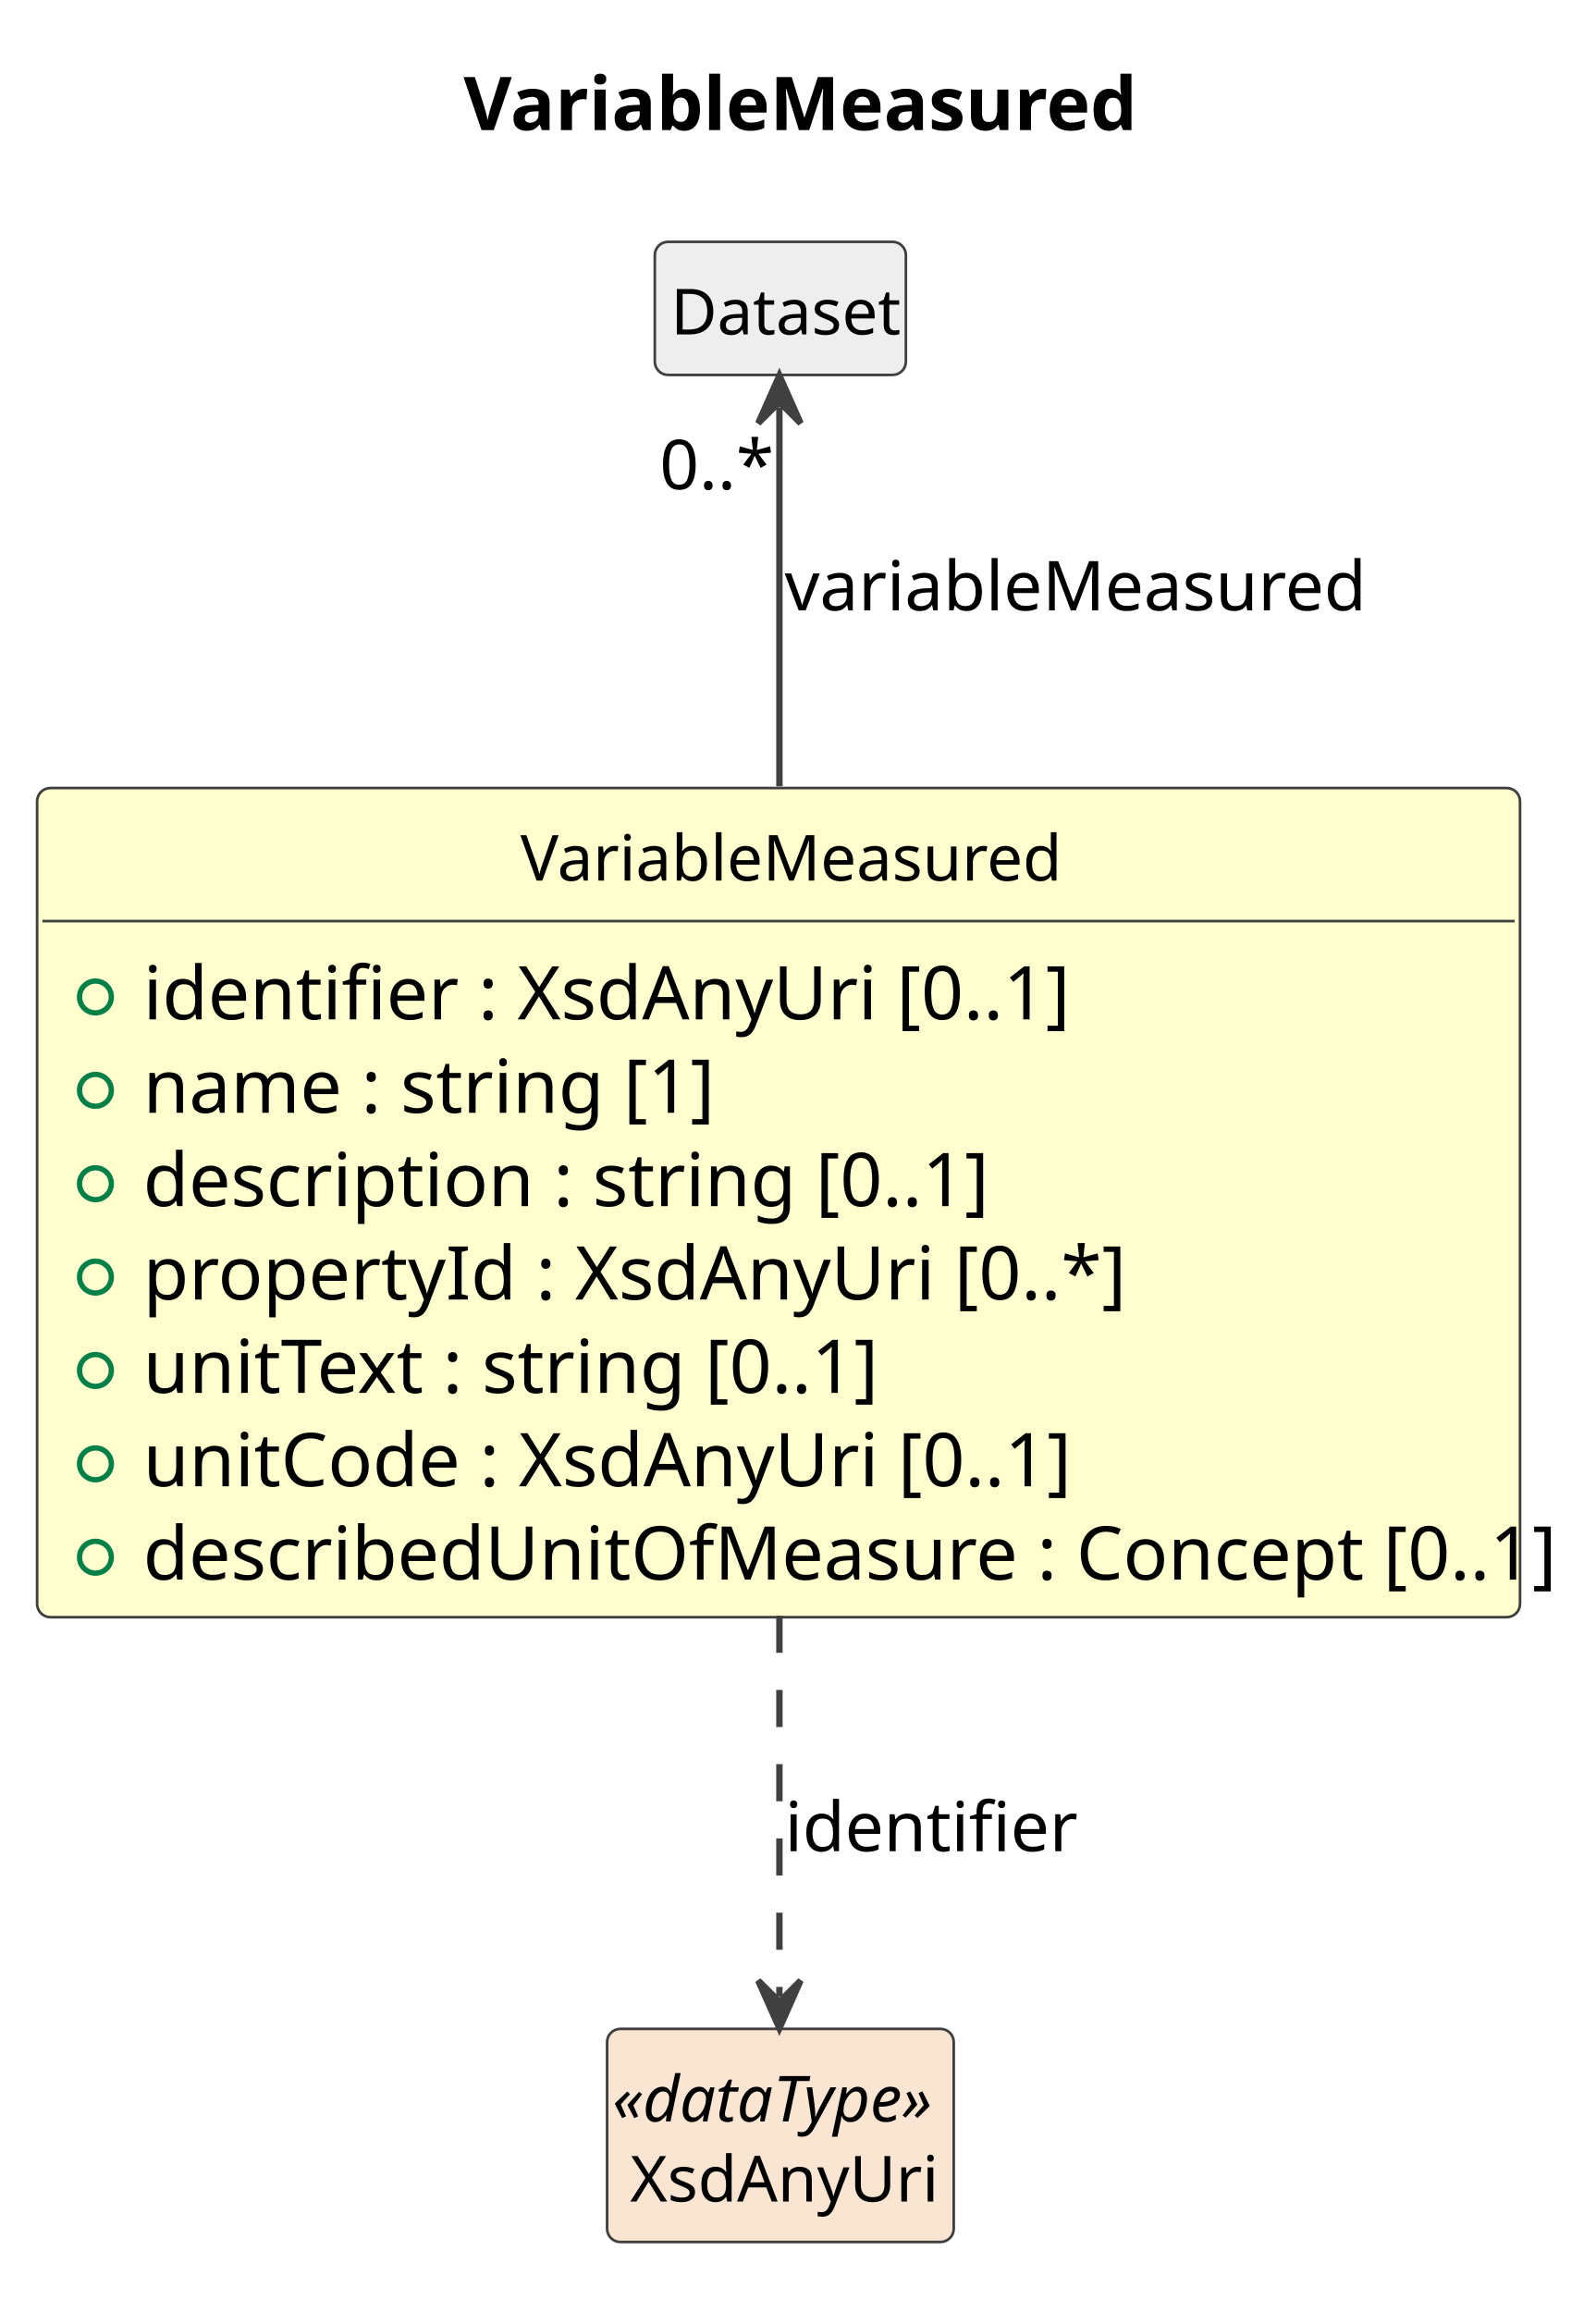
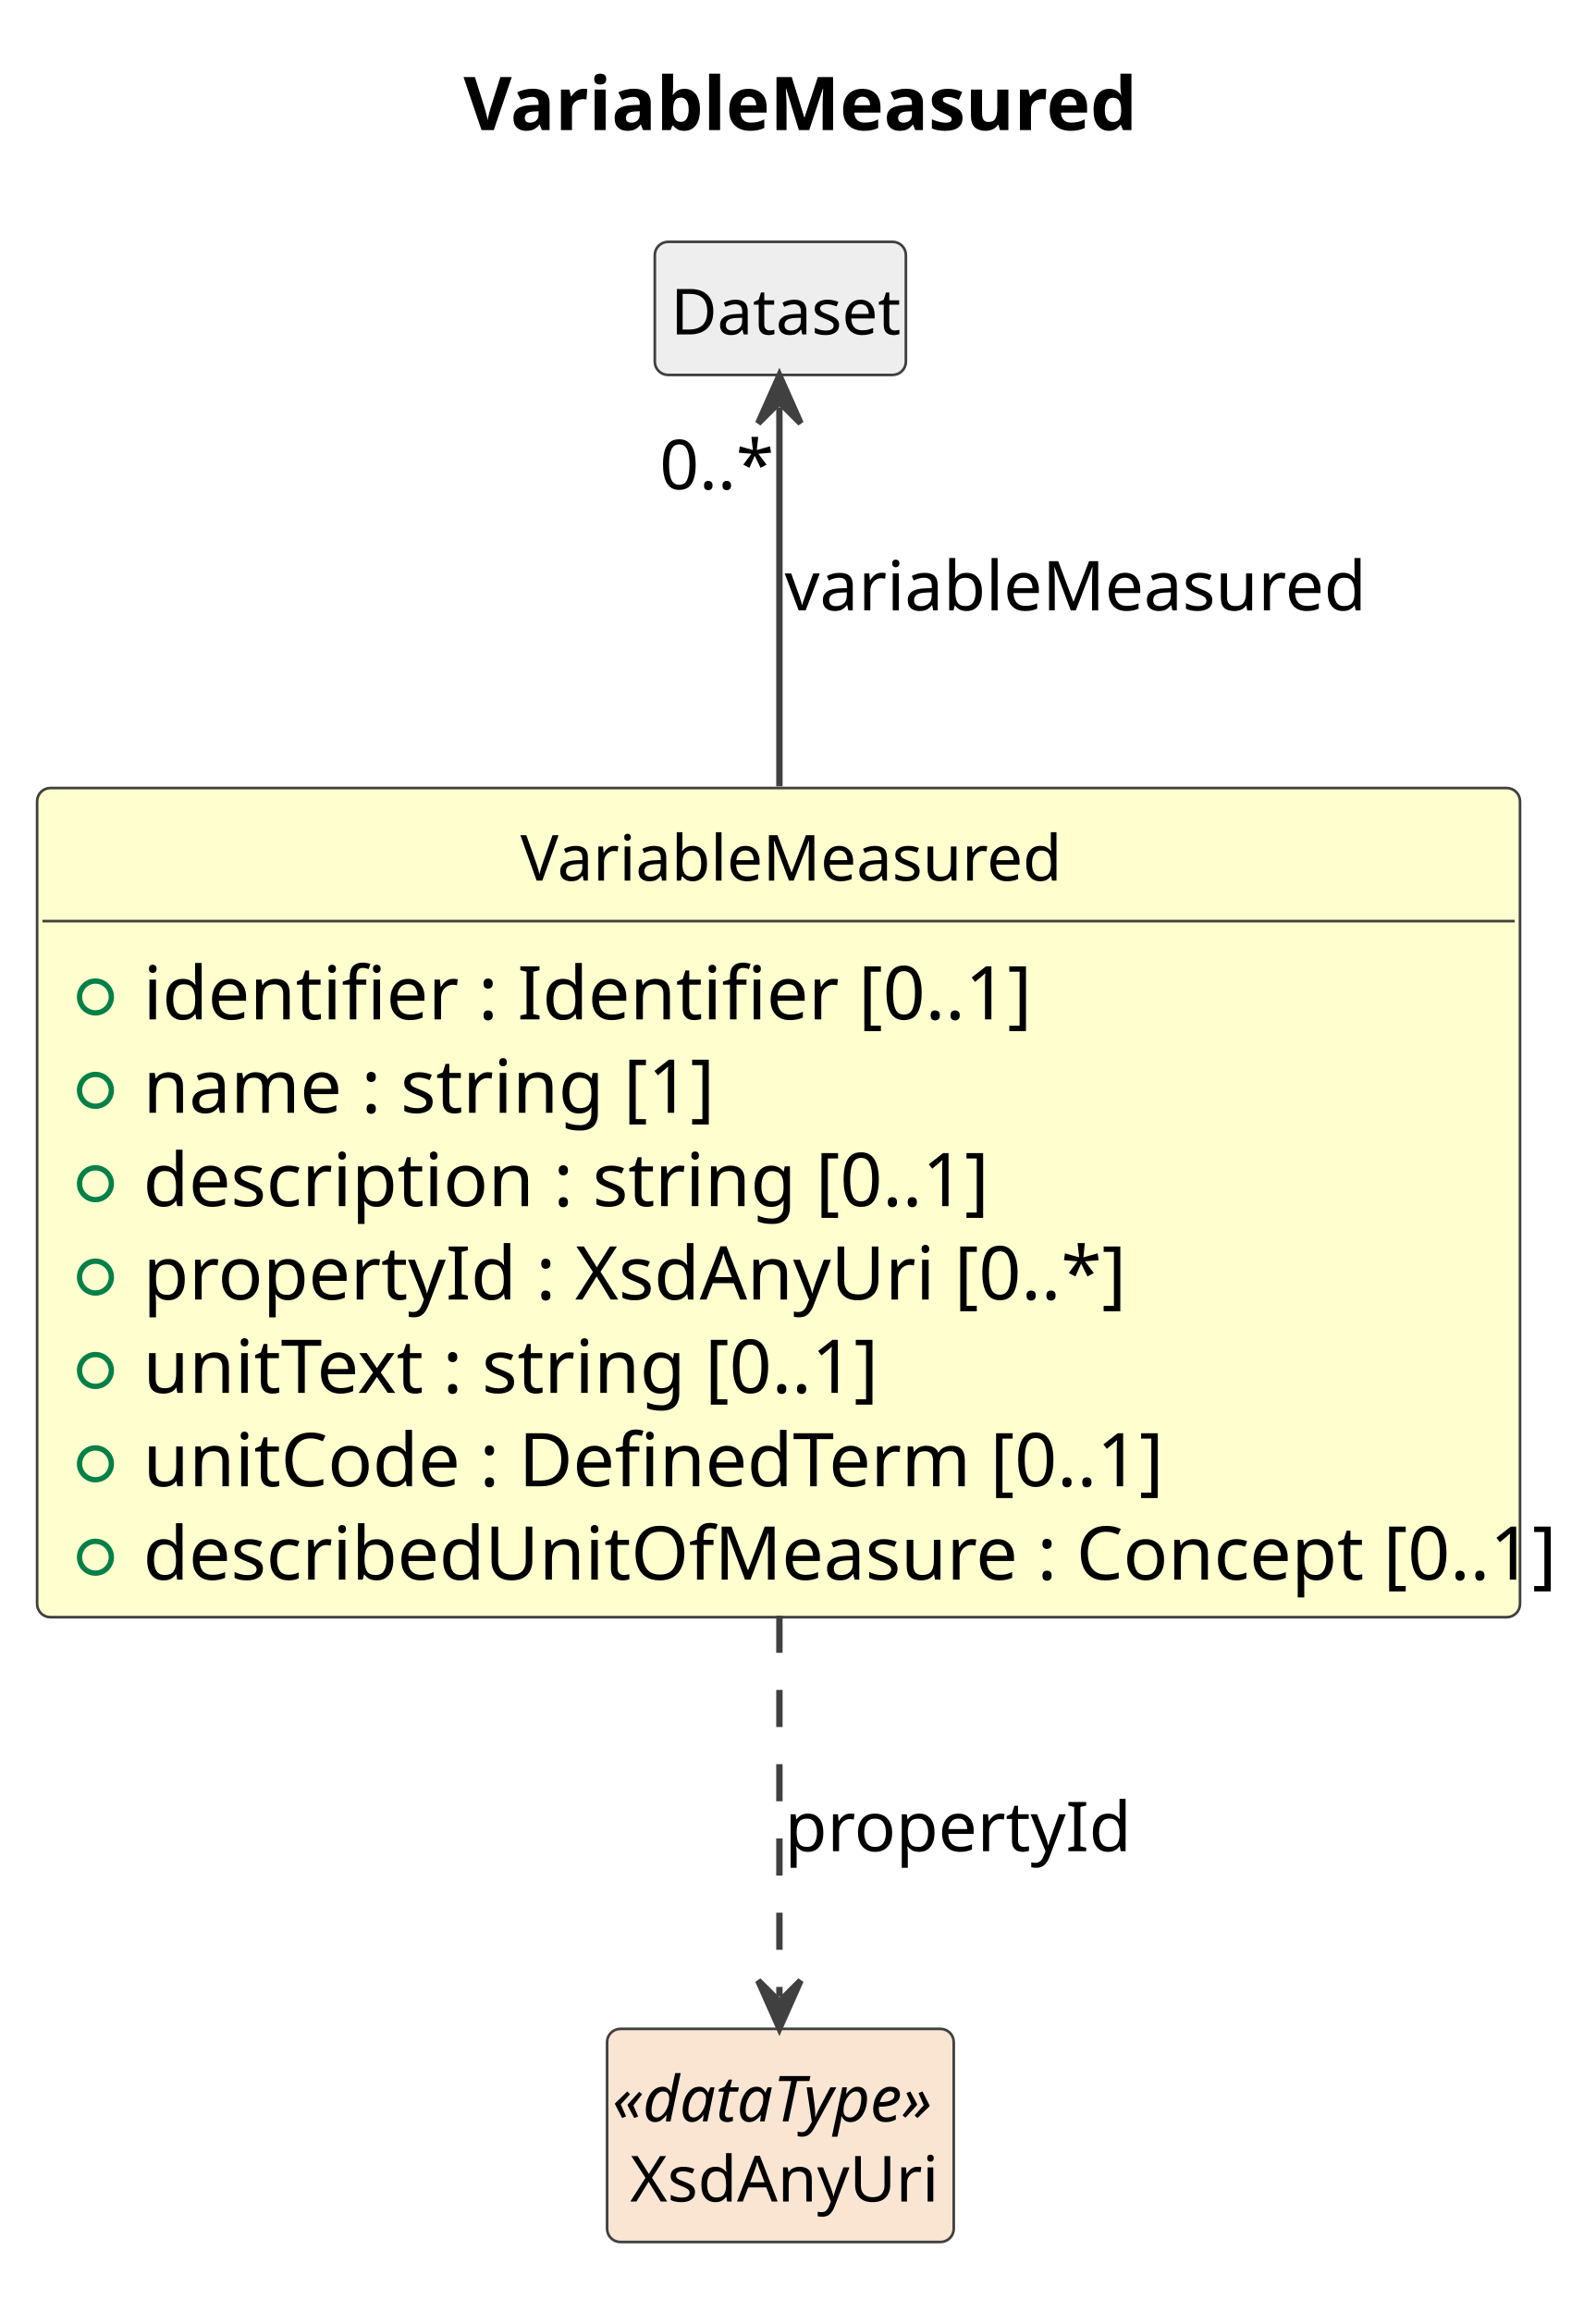
<svg xmlns="http://www.w3.org/2000/svg" contentStyleType="text/css" data-diagram-type="CLASS" height="436px" preserveAspectRatio="none" style="width:301px;height:436px;background:#FFFFFF;" version="1.1" viewBox="0 0 301 436" width="301px" zoomAndPan="magnify">
  <defs />
  <g>
    <g class="title" data-source-line="1">
      <text fill="#000000" font-family="sans-serif" font-size="14" font-weight="700" lengthAdjust="spacing" textLength="119.834" x="87.424" y="24.533">VariableMeasured</text>
    </g>
    <g class="entity" data-qualified-name="VariableMeasured" data-source-line="12" id="ent0002">
      <rect fill="#FEFECE" height="156.359" rx="2.5" ry="2.5" style="stroke:#404040;stroke-width:0.5;" width="279.682" x="7" y="148.609" />
      <text fill="#000000" font-family="sans-serif" font-size="12" lengthAdjust="spacing" textLength="97.389" x="98.147" y="166.066">VariableMeasured</text>
      <line style="stroke:#404040;stroke-width:0.5;" x1="8" x2="285.682" y1="173.703" y2="173.703" />
      <g data-visibility-modifier="PUBLIC_FIELD">
        <ellipse cx="18" cy="188.008" fill="none" rx="3" ry="3" style="stroke:#038048;stroke-width:1;" />
      </g>
-       <text fill="#000000" font-family="sans-serif" font-size="14" lengthAdjust="spacing" textLength="165.737" x="27" y="192.236">identifier : XsdAnyUri [0..1]</text>
+       <text fill="#000000" font-family="sans-serif" font-size="14" lengthAdjust="spacing" textLength="153.303" x="27" y="192.236">identifier : Identifier [0..1]</text>
      <g data-visibility-modifier="PUBLIC_FIELD">
        <ellipse cx="18" cy="205.617" fill="none" rx="3" ry="3" style="stroke:#038048;stroke-width:1;" />
      </g>
      <text fill="#000000" font-family="sans-serif" font-size="14" lengthAdjust="spacing" textLength="100.379" x="27" y="209.846">name : string [1]</text>
      <g data-visibility-modifier="PUBLIC_FIELD">
        <ellipse cx="18" cy="223.227" fill="none" rx="3" ry="3" style="stroke:#038048;stroke-width:1;" />
      </g>
      <text fill="#000000" font-family="sans-serif" font-size="14" lengthAdjust="spacing" textLength="148.627" x="27" y="227.455">description : string [0..1]</text>
      <g data-visibility-modifier="PUBLIC_FIELD">
        <ellipse cx="18" cy="240.836" fill="none" rx="3" ry="3" style="stroke:#038048;stroke-width:1;" />
      </g>
      <text fill="#000000" font-family="sans-serif" font-size="14" lengthAdjust="spacing" textLength="173.517" x="27" y="245.065">propertyId : XsdAnyUri [0..*]</text>
      <g data-visibility-modifier="PUBLIC_FIELD">
        <ellipse cx="18" cy="258.445" fill="none" rx="3" ry="3" style="stroke:#038048;stroke-width:1;" />
      </g>
      <text fill="#000000" font-family="sans-serif" font-size="14" lengthAdjust="spacing" textLength="130.724" x="27" y="262.674">unitText : string [0..1]</text>
      <g data-visibility-modifier="PUBLIC_FIELD">
        <ellipse cx="18" cy="276.055" fill="none" rx="3" ry="3" style="stroke:#038048;stroke-width:1;" />
      </g>
-       <text fill="#000000" font-family="sans-serif" font-size="14" lengthAdjust="spacing" textLength="168.861" x="27" y="280.283">unitCode : XsdAnyUri [0..1]</text>
+       <text fill="#000000" font-family="sans-serif" font-size="14" lengthAdjust="spacing" textLength="183.648" x="27" y="280.283">unitCode : DefinedTerm [0..1]</text>
      <g data-visibility-modifier="PUBLIC_FIELD">
        <ellipse cx="18" cy="293.664" fill="none" rx="3" ry="3" style="stroke:#038048;stroke-width:1;" />
      </g>
      <text fill="#000000" font-family="sans-serif" font-size="14" lengthAdjust="spacing" textLength="253.682" x="27" y="297.893">describedUnitOfMeasure : Concept [0..1]</text>
    </g>
    <g class="entity" data-qualified-name="Dataset" data-source-line="21" id="ent0003">
      <rect fill="#EEEEEE" height="25.094" rx="2.5" ry="2.5" style="stroke:#404040;stroke-width:0.5;" width="47.355" x="123.5" y="45.609" />
      <text fill="#000000" font-family="sans-serif" font-size="12" lengthAdjust="spacing" textLength="41.355" x="126.5" y="63.066">Dataset</text>
    </g>
    <g class="entity" data-qualified-name="XsdAnyUri" data-source-line="23" id="ent0005">
      <rect fill="#FAE5D3" height="40.188" rx="2.5" ry="2.5" style="stroke:#404040;stroke-width:0.5;" width="65.381" x="114.5" y="382.609" />
      <text fill="#000000" font-family="sans-serif" font-size="12" font-style="italic" lengthAdjust="spacing" textLength="63.381" x="115.5" y="400.066">«dataType»</text>
      <text fill="#000000" font-family="sans-serif" font-size="12" lengthAdjust="spacing" textLength="56.684" x="118.849" y="415.16">XsdAnyUri</text>
    </g>
    <g class="link" data-entity-1="ent0003" data-entity-2="ent0002" data-link-type="dependency" data-source-line="22" id="lnk4">
      <path codeLine="22" d="M147,76.819 C147,93.179 147,118.249 147,148.289" fill="none" id="Dataset-backto-VariableMeasured" style="stroke:#404040;stroke-width:1.2;" />
      <polygon fill="#404040" points="147,70.819,143,79.819,147,75.819,151,79.819,147,70.819" style="stroke:#404040;stroke-width:1.2;" />
      <text fill="#000000" font-family="sans-serif" font-size="13" lengthAdjust="spacing" textLength="103.334" x="148" y="115.105">variableMeasured</text>
      <text fill="#000000" font-family="sans-serif" font-size="13" lengthAdjust="spacing" textLength="19.513" x="124.408" y="92.259">0..*</text>
    </g>
    <g class="link" data-entity-1="ent0002" data-entity-2="ent0005" data-link-type="dependency" data-source-line="24" id="lnk6">
      <path codeLine="24" d="M147,304.689 C147,333.409 147,357.599 147,376.499" fill="none" id="VariableMeasured-to-XsdAnyUri" style="stroke:#404040;stroke-width:1.2;stroke-dasharray:7,7;" />
      <polygon fill="#404040" points="147,382.499,151,373.499,147,377.499,143,373.499,147,382.499" style="stroke:#404040;stroke-width:1.2;" />
-       <text fill="#000000" font-family="sans-serif" font-size="13" lengthAdjust="spacing" textLength="49.137" x="148" y="349.104">identifier</text>
+       <text fill="#000000" font-family="sans-serif" font-size="13" lengthAdjust="spacing" textLength="58.532" x="148" y="349.104">propertyId</text>
    </g>
  </g>
</svg>
